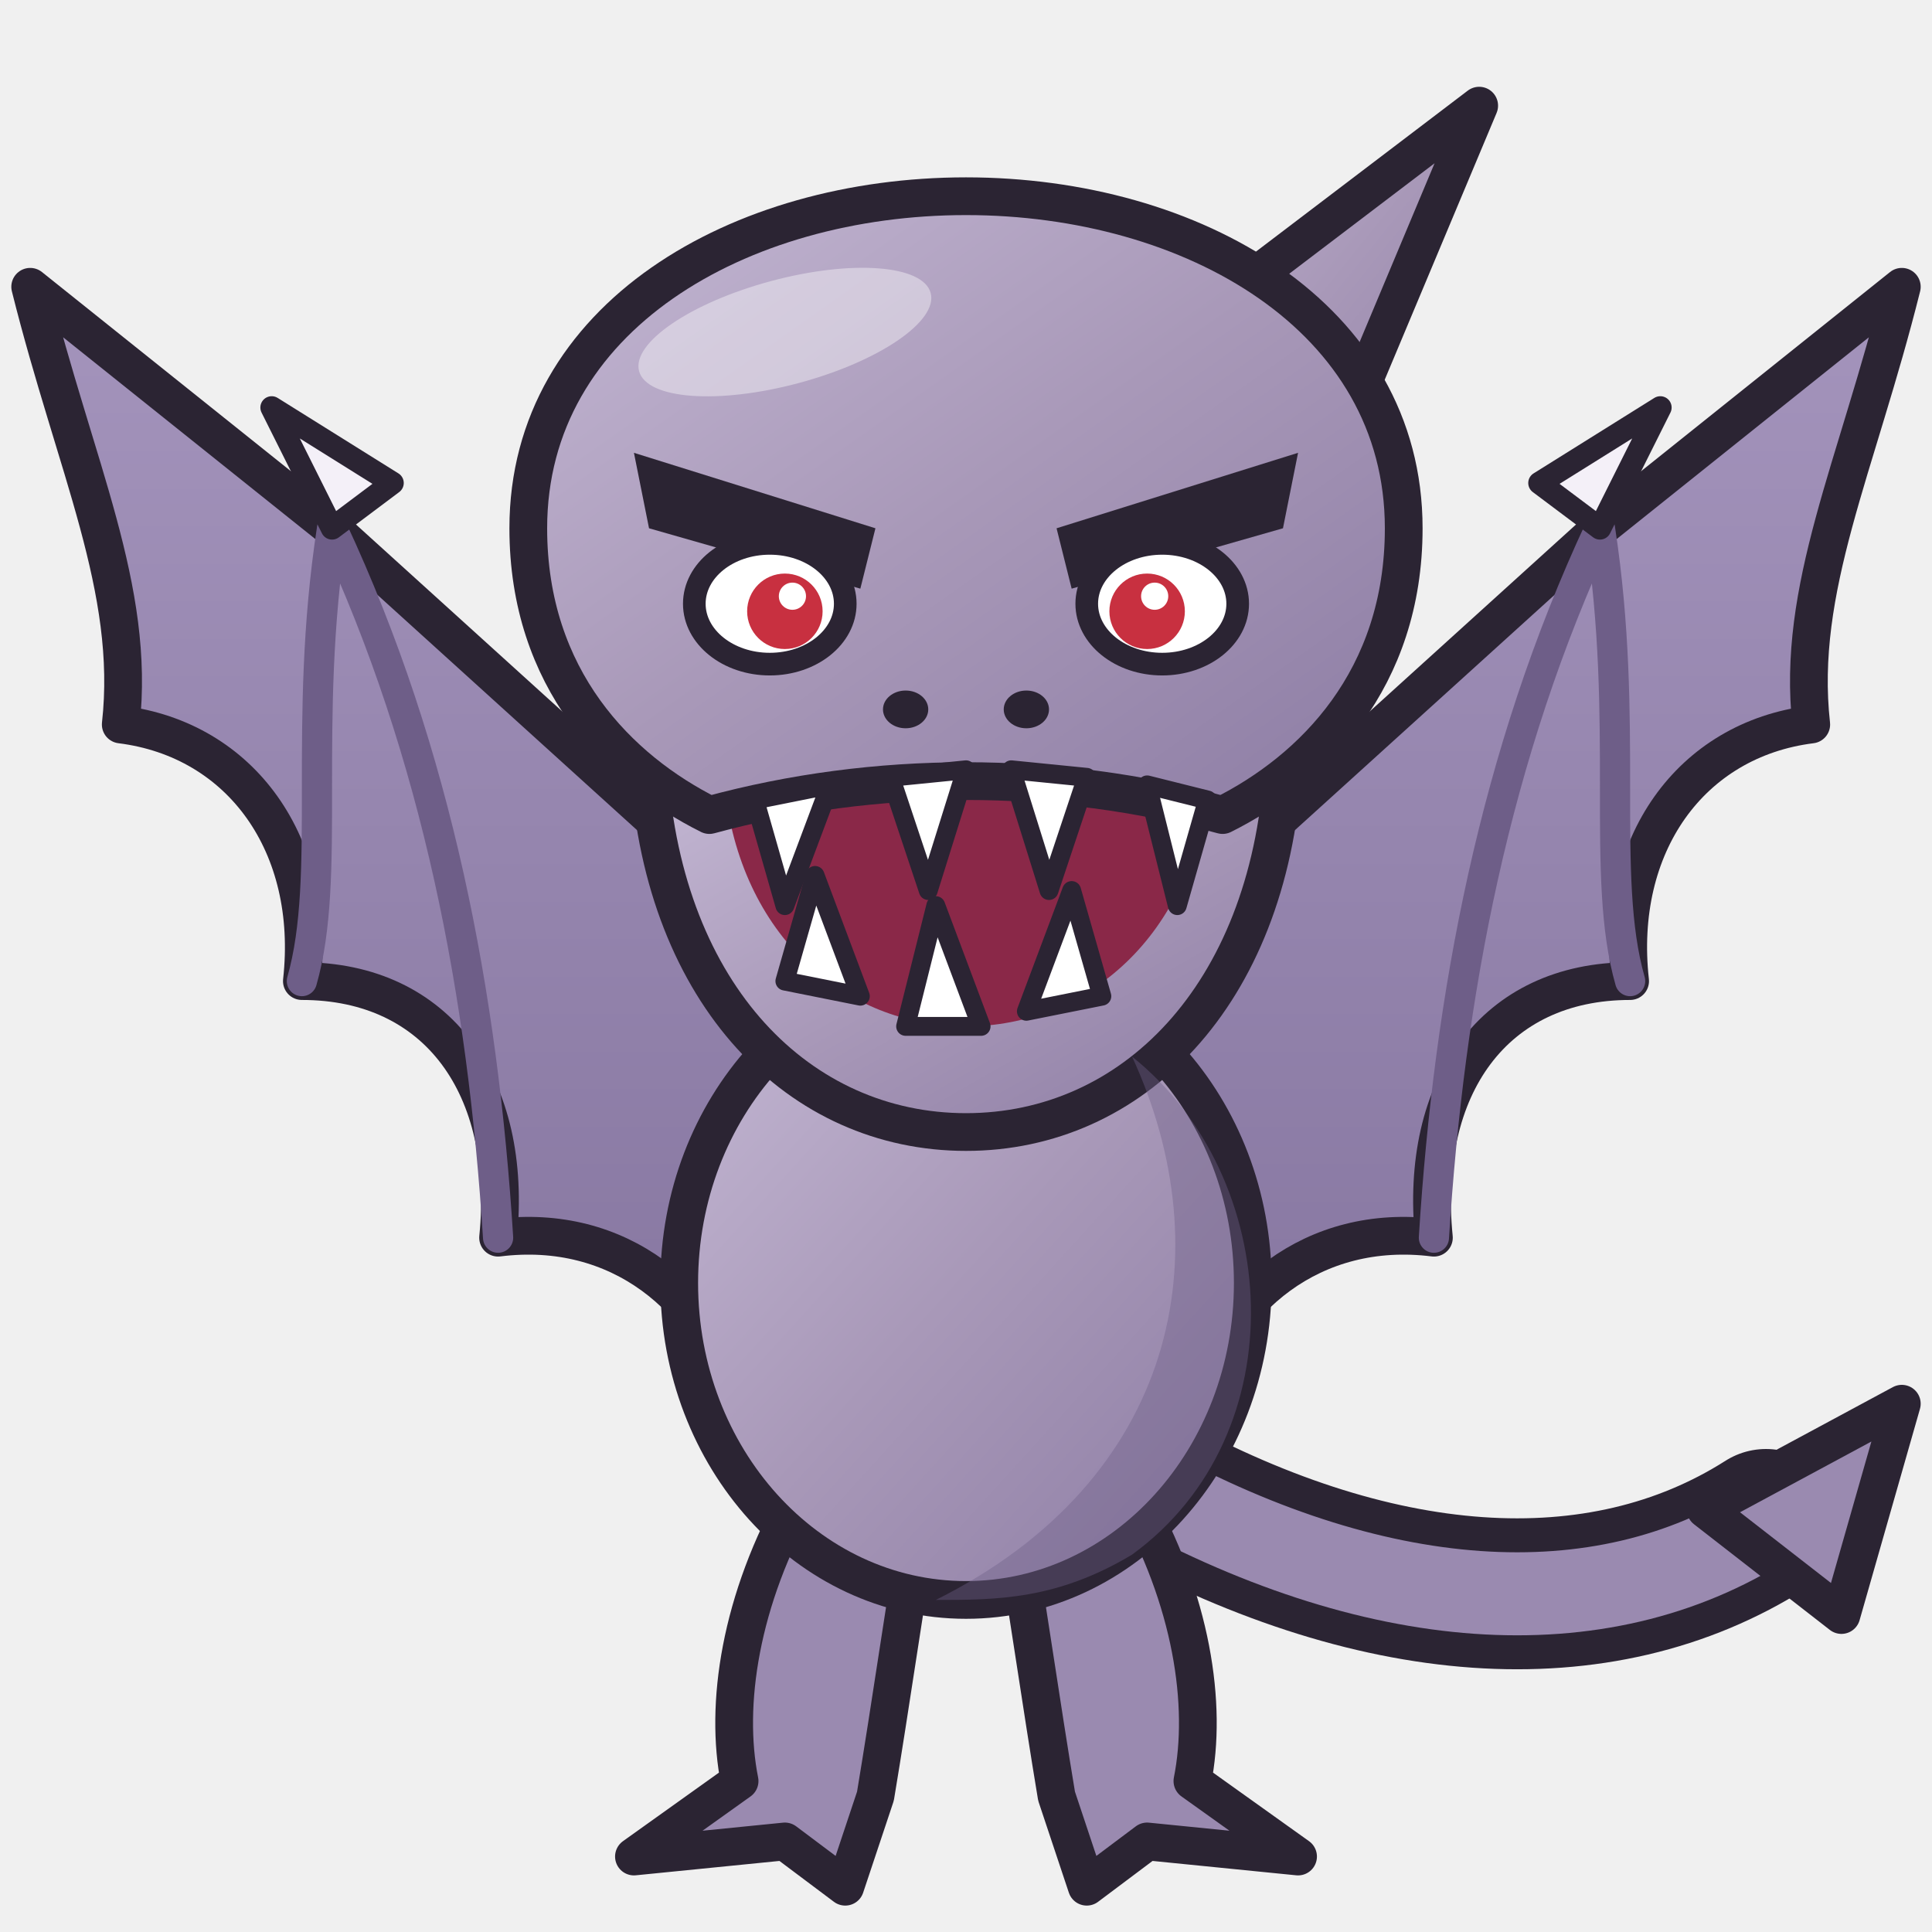
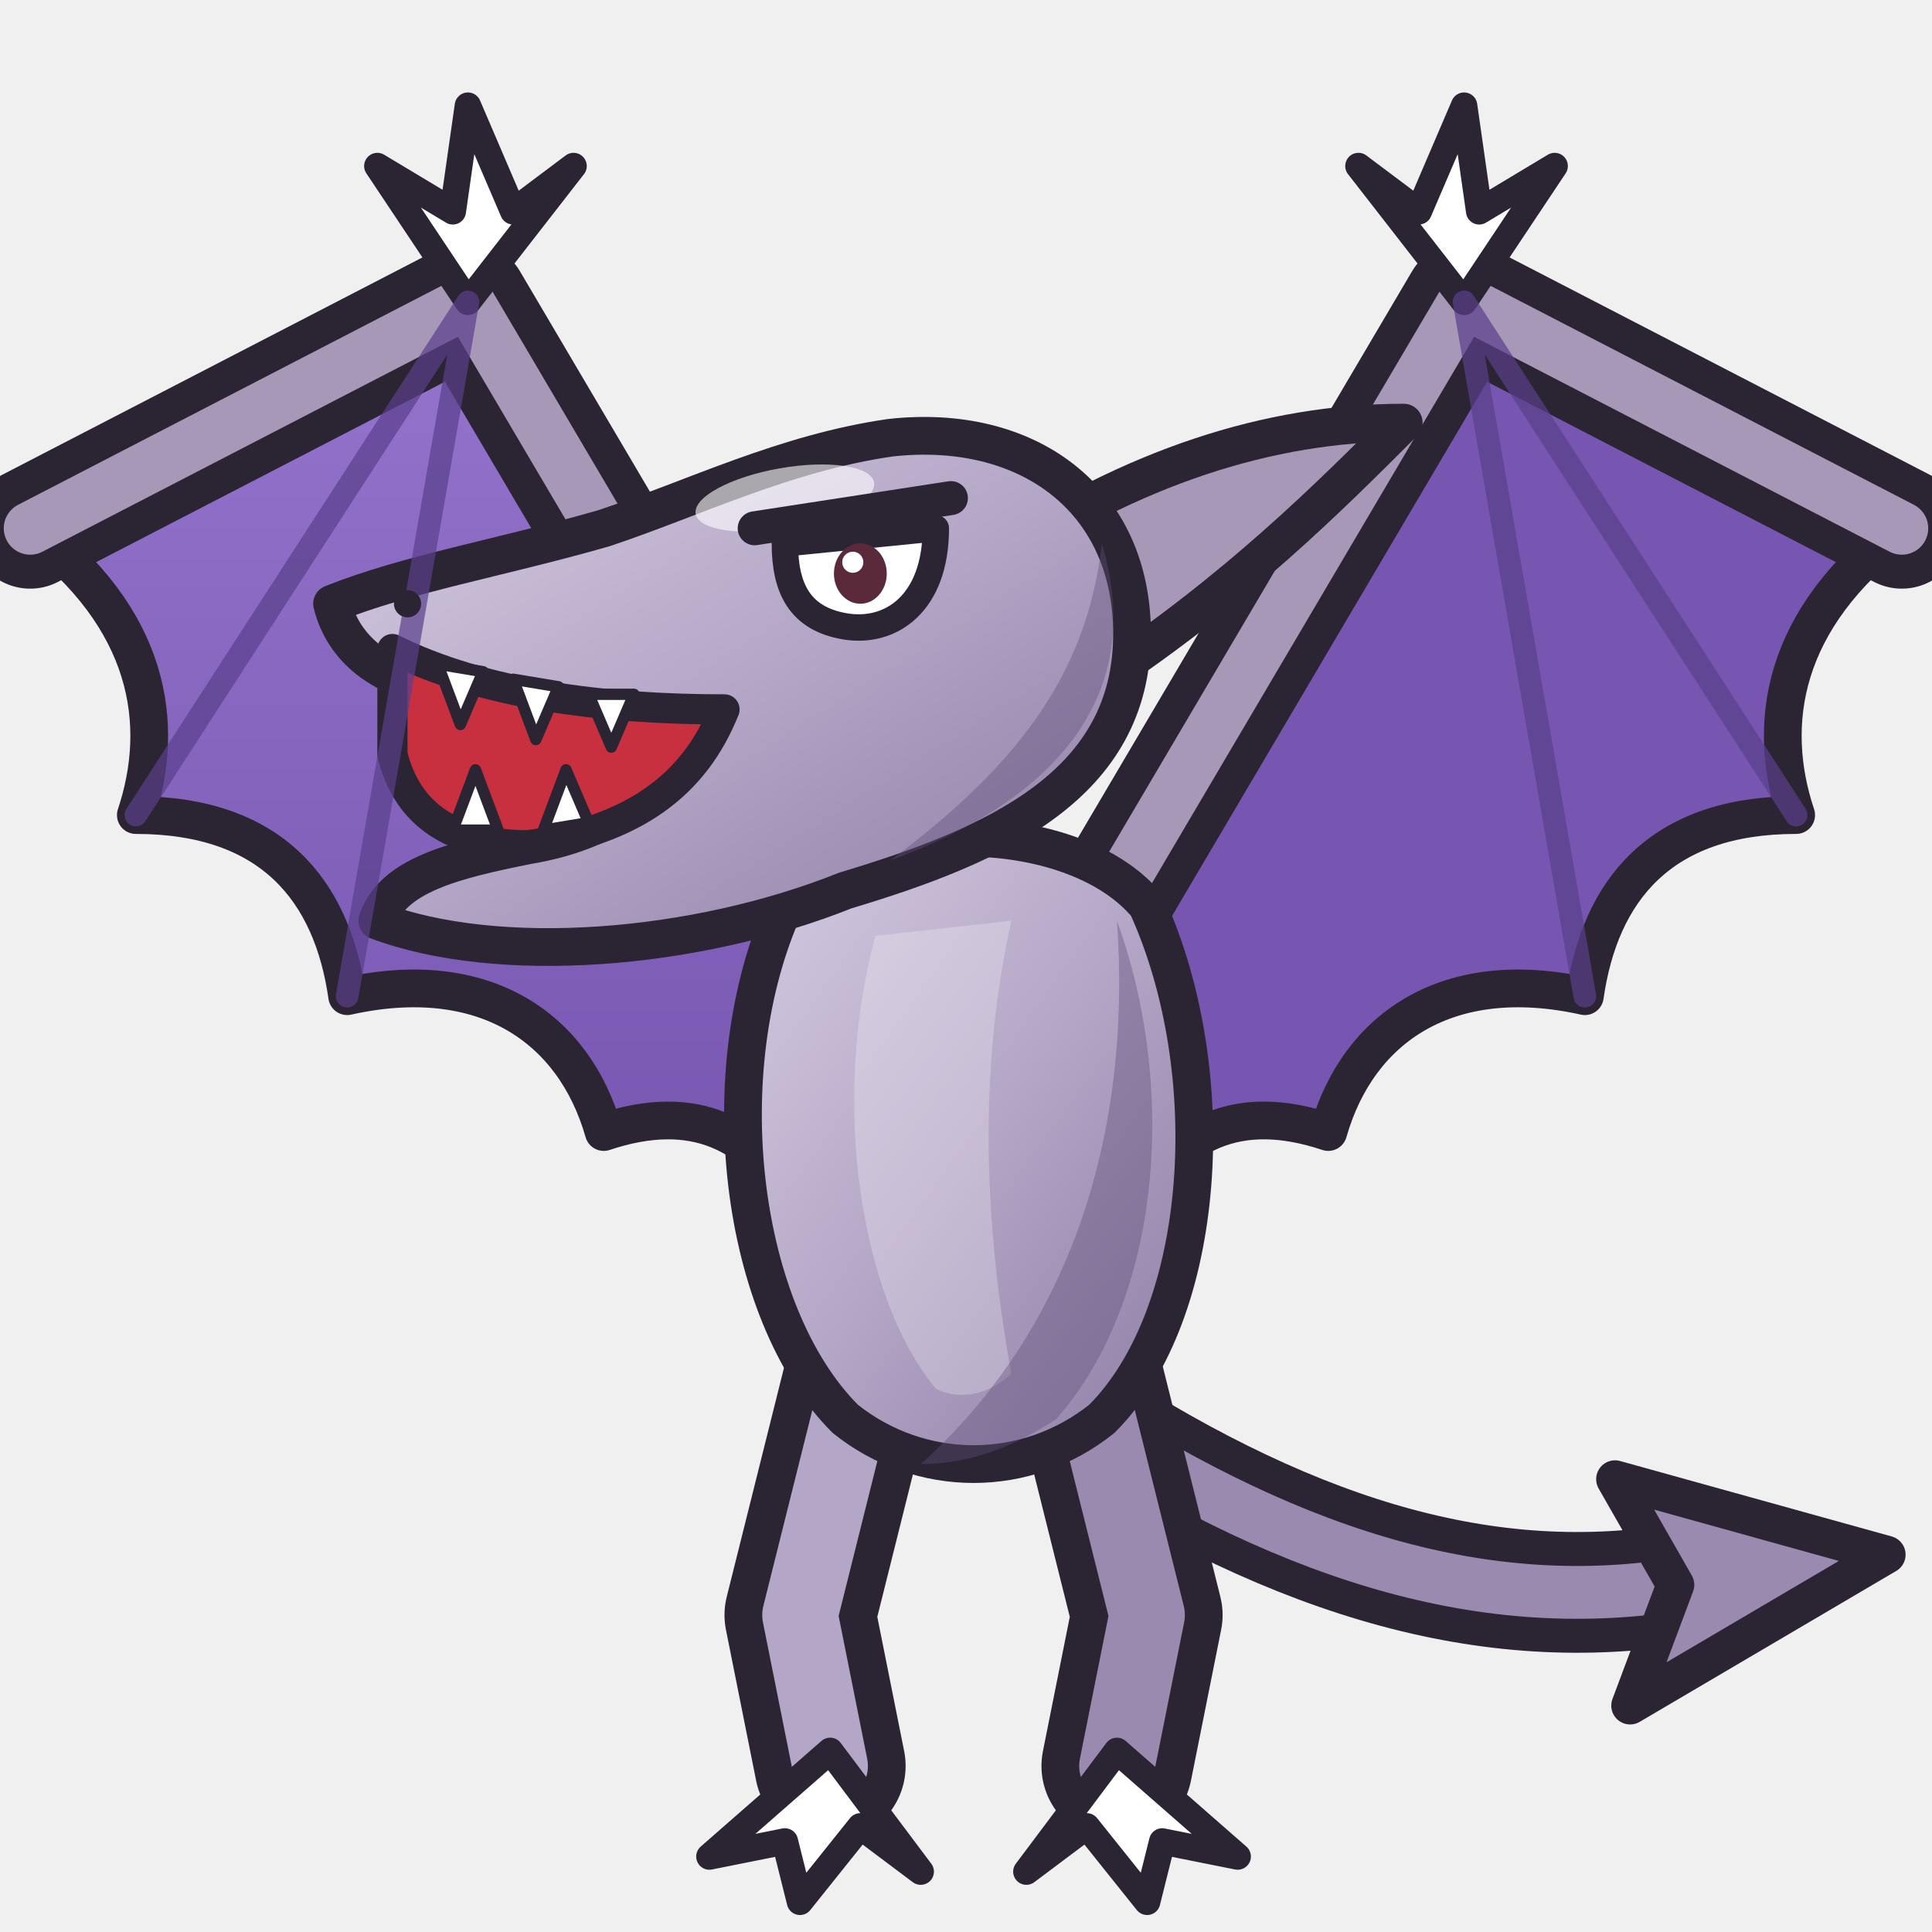
<svg xmlns="http://www.w3.org/2000/svg" viewBox="0 0 256 256">
  <defs>
    <linearGradient id="skin" x1="0" y1="0" x2="1" y2="1">
-       <stop offset="0" stop-color="#c4b8d4" />
-       <stop offset="0.5" stop-color="#a898b8" />
+       <stop offset="0" stop-color="#d6cce2" />
+       <stop offset="0.5" stop-color="#b4a6c6" />
      <stop offset="1" stop-color="#8c7ca4" />
    </linearGradient>
    <linearGradient id="wing" x1="0" y1="0" x2="0" y2="1">
-       <stop offset="0" stop-color="#a494bc" />
-       <stop offset="1" stop-color="#8676a0" />
+       <stop offset="0" stop-color="#9474cc" />
+       <stop offset="1" stop-color="#7656b0" />
    </linearGradient>
  </defs>
  <g stroke="#2b2433" stroke-width="5" stroke-linejoin="round" stroke-linecap="round">
-     <path d="M150 196 C182 214 212 216 234 202" fill="none" stroke-width="20" />
-     <path d="M150 196 C182 214 212 216 234 202" fill="none" stroke="#9a8ab0" stroke-width="11" />
-     <path d="M226 200 L252 186 L244 214 Z" fill="#9a8ab0" />
-     <path d="M148 128 L212 70 L252 38 C246 62 238 78 240 96 C224 98 214 112 216 130 C198 130 188 144 190 164 C174 162 162 172 158 186 Z" fill="url(#wing)" />
-     <path d="M108 128 L44 70 L4 38 C10 62 18 78 16 96 C32 98 42 112 40 130 C58 130 68 144 66 164 C82 162 94 172 98 186 Z" fill="url(#wing)" />
-     <path d="M106 198 C98 212 96 226 98 236 L84 246 L104 244 L112 250 L116 238 C118 226 120 212 122 200 Z" fill="#9a8ab0" />
-     <path d="M150 198 C158 212 160 226 158 236 L172 246 L152 244 L144 250 L140 238 C138 226 136 212 134 200 Z" fill="#9a8ab0" />
-     <ellipse cx="128" cy="170" rx="38" ry="42" fill="url(#skin)" />
-     <path d="M146 52 L196 14 L170 76 Z" fill="url(#skin)" />
-     <path d="M86 102 C88 132 106 150 128 150 C150 150 168 132 170 102 Z" fill="url(#skin)" />
+     <path d="M108 118 L62 40 L4 70 C20 82 22 96 18 108 C36 108 44 118 46 132 C64 128 76 136 80 150 C92 146 100 150 106 160 Z" fill="url(#wing)" />
+     <path d="M148 118 L194 40 L252 70 C236 82 234 96 238 108 C220 108 212 118 210 132 C192 128 180 136 176 150 C164 146 156 150 150 160 Z" fill="#7656b0" />
+     <path d="M108 118 L62 40 L4 70" fill="none" stroke-width="16" />
+     <path d="M108 118 L62 40 L4 70" fill="none" stroke="#a898b8" stroke-width="7" />
+     <path d="M148 118 L194 40 L252 70" fill="none" stroke-width="16" />
+     <path d="M148 118 L194 40 L252 70" fill="none" stroke="#a898b8" stroke-width="7" />
+     <path d="M62 40 L50 22 L60 28 L62 14 L68 28 L76 22 Z" fill="#fff" stroke-width="3.5" />
+     <path d="M194 40 L206 22 L196 28 L194 14 L188 28 L180 22 Z" fill="#fff" stroke-width="3.5" />
+     <path d="M140 186 C170 206 196 214 222 210" fill="none" stroke-width="16" />
+     <path d="M140 186 C170 206 196 214 222 210" fill="none" stroke="#9a8ab0" stroke-width="7" />
+     <path d="M214 196 L250 206 L216 226 L222 210 Z" fill="#9a8ab0" />
+     <path d="M114 182 L106 214 L110 234" fill="none" stroke-width="20" />
+     <path d="M114 182 L106 214 L110 234" fill="none" stroke="#b4a6c6" stroke-width="10" />
+     <path d="M144 182 L152 214 L148 234" fill="none" stroke-width="20" />
+     <path d="M144 182 L152 214 L148 234" fill="none" stroke="#9a8ab0" stroke-width="10" />
+     <path d="M110 232 L94 246 L104 244 L106 252 L114 242 L122 248 Z" fill="#fff" stroke-width="3.5" />
+     <path d="M148 232 L164 246 L154 244 L152 252 L144 242 L136 248 Z" fill="#fff" stroke-width="3.5" />
+     <path d="M104 120 C94 142 98 174 112 188 C122 196 136 196 146 188 C160 174 162 142 152 120 C142 108 114 108 104 120 Z" fill="url(#skin)" />
+     <path d="M132 74 C150 62 168 56 186 56 C176 66 164 78 146 90 Z" fill="#a898b8" />
+     <path d="M150 84 C150 66 136 56 118 58 C104 60 92 66 80 70 C66 74 54 76 44 80 C46 88 54 92 66 92 L92 96 C88 104 82 110 70 112 C60 114 52 116 50 122 C66 128 92 126 112 118 C132 112 150 104 150 84 Z" fill="url(#skin)" />
+     <path d="M52 86 C64 92 80 94 96 94 C92 104 84 110 70 112 C60 112 54 108 52 100 Z" fill="#c83040" stroke-width="4" />
  </g>
-   <path d="M96 104 C98 124 112 136 128 136 C144 136 158 124 160 104 Z" fill="#8a2848" />
-   <path d="M104 130 L108 116 L114 132 Z M120 136 L124 120 L130 136 Z M136 134 L142 118 L146 132 Z" fill="#fff" stroke="#2b2433" stroke-width="2.5" stroke-linejoin="round" />
-   <g stroke="#2b2433" stroke-width="5" stroke-linejoin="round" stroke-linecap="round">
-     <path d="M70 70 C70 42 98 26 128 26 C158 26 186 42 186 70 C186 90 174 102 162 108 C140 102 116 102 94 108 C82 102 70 90 70 70 Z" fill="url(#skin)" />
-   </g>
-   <path d="M100 106 L104 120 L110 104 Z M118 103 L123 118 L128 102 Z M134 102 L139 118 L144 103 Z M152 104 L156 120 L160 106 Z" fill="#fff" stroke="#2b2433" stroke-width="2.5" stroke-linejoin="round" />
-   <path d="M44 70 C40 96 44 116 40 130 M44 70 C58 100 64 132 66 164 M212 70 C216 96 212 116 216 130 M212 70 C198 100 192 132 190 164" fill="none" stroke="#6e5e88" stroke-width="4" stroke-linecap="round" />
-   <path d="M44 70 L36 54 L52 64 Z M212 70 L220 54 L204 64 Z" fill="#f4f0f8" stroke="#2b2433" stroke-width="3" stroke-linejoin="round" />
-   <path d="M150 140 C170 156 172 190 150 206 C140 212 132 212 124 212 C156 196 162 166 150 140 Z" fill="#6e5e88" opacity="0.4" />
-   <ellipse cx="104" cy="44" rx="20" ry="7" fill="#fff" opacity="0.4" transform="rotate(-15 104 44)" />
-   <path d="M84 60 L116 70 L114 78 L86 70 Z M172 60 L140 70 L142 78 L170 70 Z" fill="#2b2433" />
-   <ellipse cx="102" cy="80" rx="10" ry="8" fill="#fff" stroke="#2b2433" stroke-width="3" />
-   <ellipse cx="154" cy="80" rx="10" ry="8" fill="#fff" stroke="#2b2433" stroke-width="3" />
-   <circle cx="104" cy="81" r="5" fill="#c83040" />
-   <circle cx="152" cy="81" r="5" fill="#c83040" />
-   <circle cx="105" cy="79" r="1.8" fill="#fff" />
-   <circle cx="153" cy="79" r="1.8" fill="#fff" />
-   <ellipse cx="120" cy="94" rx="3" ry="2.5" fill="#2b2433" />
-   <ellipse cx="136" cy="94" rx="3" ry="2.5" fill="#2b2433" />
+   <path d="M58 88 L61 96 L64 89 Z M68 90 L71 98 L74 91 Z M78 92 L81 99 L84 92 Z M60 110 L63 102 L66 110 Z M72 110 L75 102 L78 109 Z" fill="#fff" stroke="#2b2433" stroke-width="1.5" stroke-linejoin="round" />
+   <path d="M62 40 L46 132 M62 40 L18 108 M194 40 L210 132 M194 40 L238 108" fill="none" stroke="#5a3e8c" stroke-width="3" stroke-linecap="round" opacity="0.7" />
+   <path d="M116 124 C110 146 114 172 124 184 C128 186 132 184 134 182 C130 160 130 140 134 122 Z" fill="#fff" opacity="0.25" />
+   <path d="M148 122 C156 144 154 172 140 188 C134 192 128 194 122 194 C142 176 150 150 148 122 Z" fill="#5e4e78" opacity="0.4" />
+   <path d="M146 72 C152 92 140 106 118 114 C134 102 144 90 146 72 Z" fill="#5e4e78" opacity="0.4" />
+   <ellipse cx="104" cy="66" rx="12" ry="4" fill="#fff" opacity="0.6" transform="rotate(-10 104 66)" />
+   <path d="M104 72 L124 70 C124 80 118 84 112 83 C106 82 104 78 104 72 Z" fill="#fff" stroke="#2b2433" stroke-width="3.5" stroke-linejoin="round" />
+   <ellipse cx="114" cy="76" rx="3.5" ry="4" fill="#5a2a3a" />
+   <circle cx="113" cy="74.5" r="1.4" fill="#fff" />
+   <path d="M100 70 L126 66" stroke="#2b2433" stroke-width="4.5" stroke-linecap="round" />
+   <circle cx="54" cy="80" r="1.8" fill="#2b2433" />
</svg>
